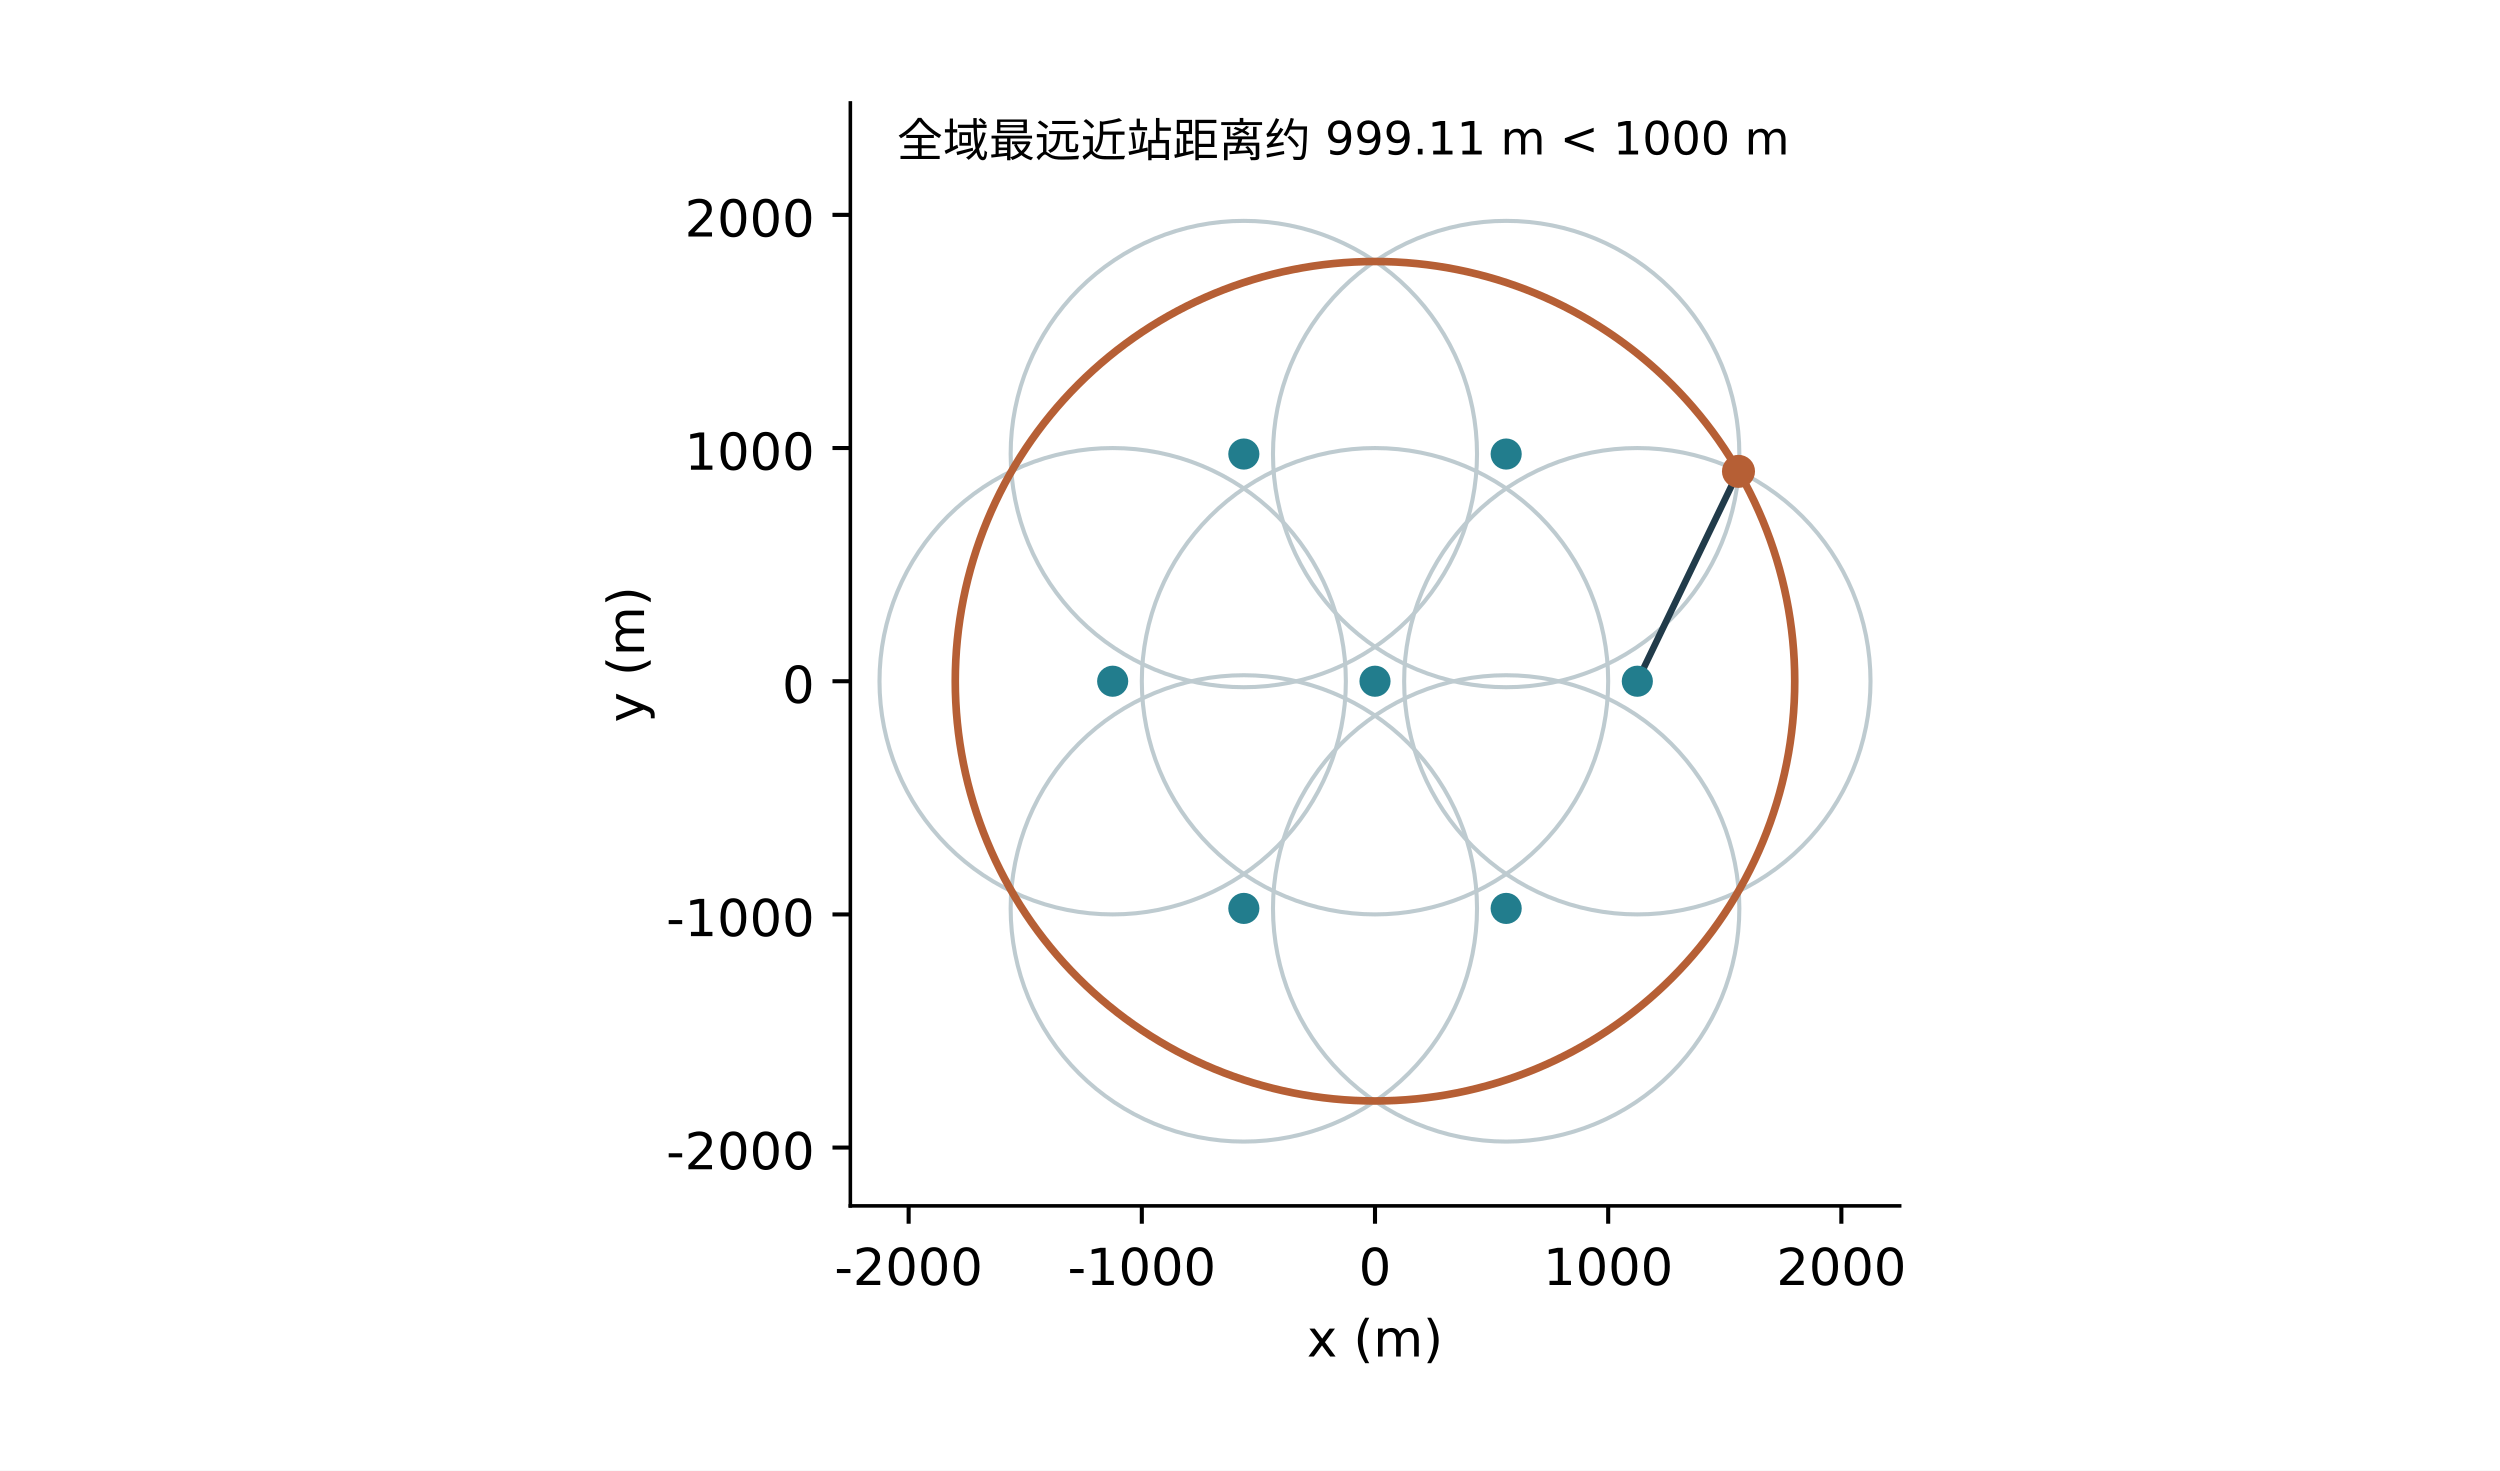
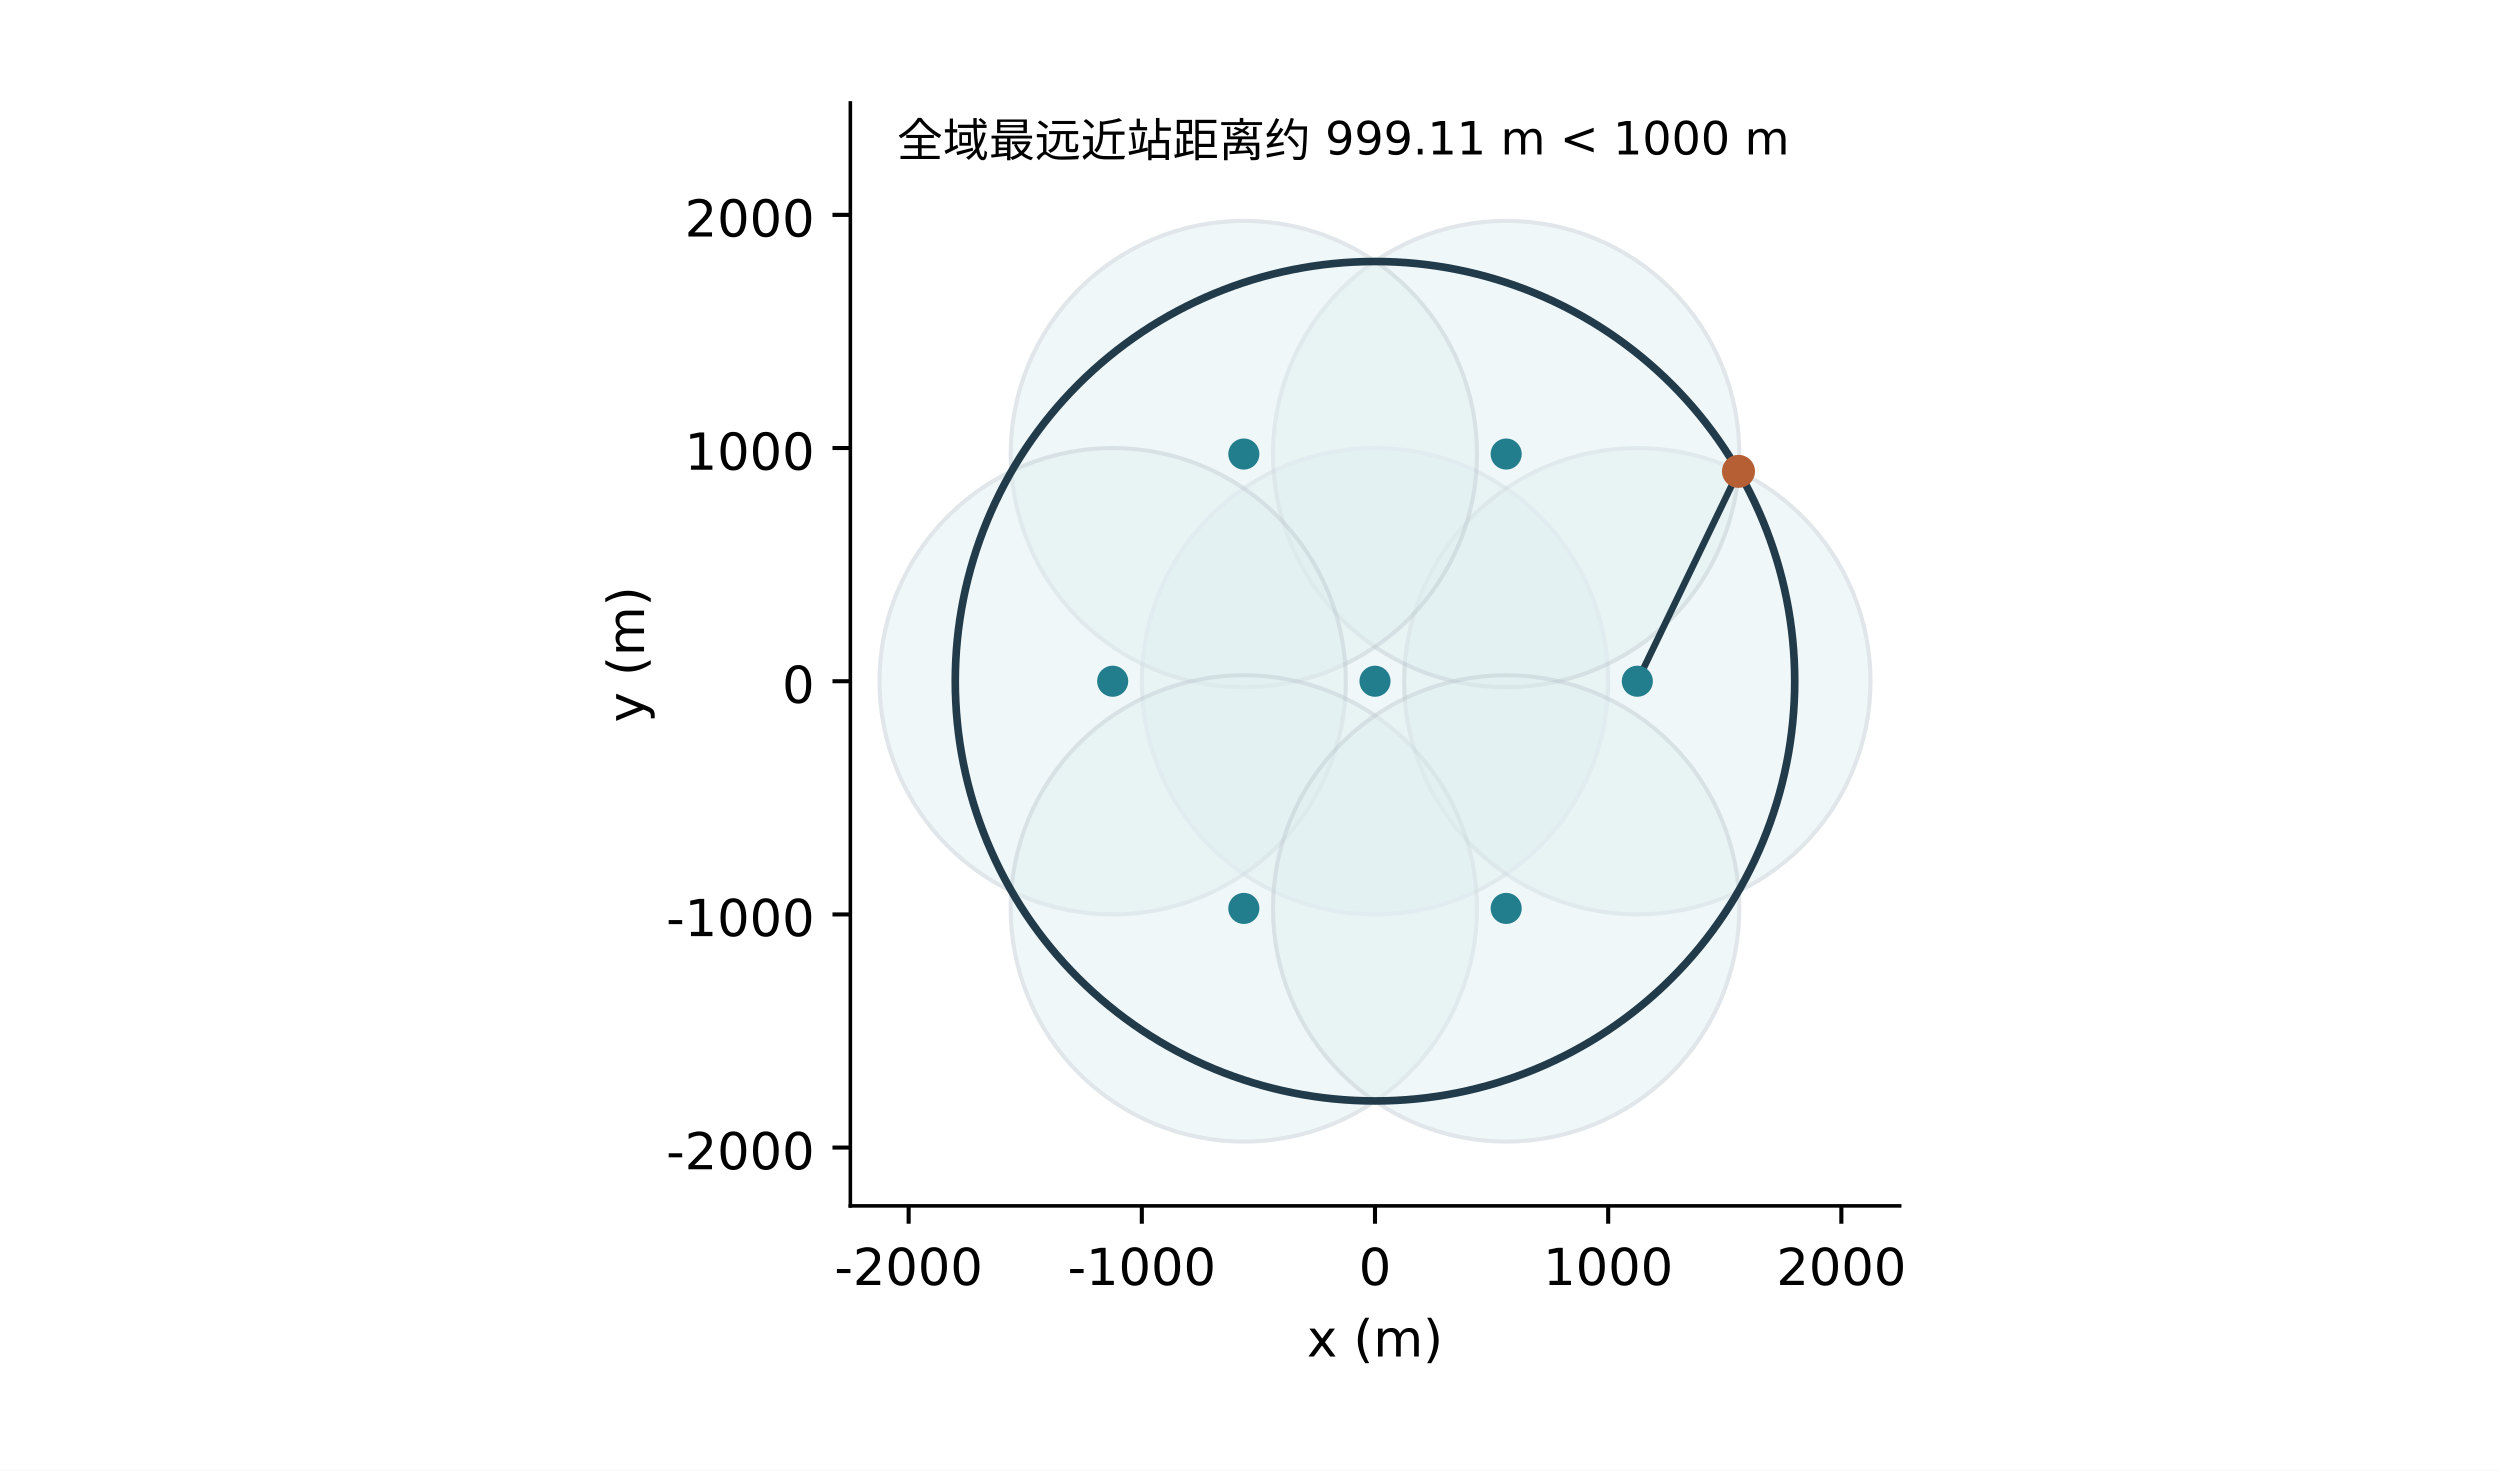
<svg xmlns="http://www.w3.org/2000/svg" xmlns:xlink="http://www.w3.org/1999/xlink" width="489.6pt" height="288pt" viewBox="0 0 489.6 288" version="1.1">
  <defs>
    <style type="text/css">*{stroke-linejoin: round; stroke-linecap: butt}</style>
  </defs>
  <g id="figure_1">
    <g id="patch_1">
      <path d="M 0 288  L 489.6 288  L 489.6 0  L 0 0  z " style="fill: #ffffff" />
    </g>
    <g id="axes_1">
      <g id="patch_2">
        <path d="M 166.532 236.16  L 372.028 236.16  L 372.028 20.16  L 166.532 20.16  z " style="fill: #ffffff" />
      </g>
      <g id="patch_3">
-         <path d="M 269.28 179.078  C 281.391 179.078 293.007 174.266 301.571 165.702  C 310.134 157.139 314.946 145.522 314.946 133.412  C 314.946 121.301 310.134 109.684 301.571 101.121  C 293.007 92.557 281.391 87.746 269.28 87.746  C 257.169 87.746 245.553 92.557 236.989 101.121  C 228.426 109.684 223.614 121.301 223.614 133.412  C 223.614 145.522 228.426 157.139 236.989 165.702  C 245.553 174.266 257.169 179.078 269.28 179.078  L 269.28 179.078  z " clip-path="url(#p22e8a014ff)" style="fill: none; stroke: #becbd0; stroke-width: 0.8; stroke-linejoin: miter" />
+         <path d="M 269.28 179.078  C 281.391 179.078 293.007 174.266 301.571 165.702  C 310.134 157.139 314.946 145.522 314.946 133.412  C 314.946 121.301 310.134 109.684 301.571 101.121  C 293.007 92.557 281.391 87.746 269.28 87.746  C 257.169 87.746 245.553 92.557 236.989 101.121  C 228.426 109.684 223.614 121.301 223.614 133.412  C 223.614 145.522 228.426 157.139 236.989 165.702  C 245.553 174.266 257.169 179.078 269.28 179.078  z " clip-path="url(#pfa07d81e0d)" style="fill: #dfeef0; opacity: 0.48; stroke: #becbd0; stroke-width: 0.8; stroke-linejoin: miter" />
      </g>
      <g id="patch_4">
-         <path d="M 320.654 179.078  C 332.765 179.078 344.381 174.266 352.945 165.702  C 361.509 157.139 366.32 145.522 366.32 133.412  C 366.32 121.301 361.509 109.684 352.945 101.121  C 344.381 92.557 332.765 87.746 320.654 87.746  C 308.543 87.746 296.927 92.557 288.363 101.121  C 279.8 109.684 274.988 121.301 274.988 133.412  C 274.988 145.522 279.8 157.139 288.363 165.702  C 296.927 174.266 308.543 179.078 320.654 179.078  L 320.654 179.078  z " clip-path="url(#p22e8a014ff)" style="fill: none; stroke: #becbd0; stroke-width: 0.8; stroke-linejoin: miter" />
+         <path d="M 320.654 179.078  C 332.765 179.078 344.381 174.266 352.945 165.702  C 361.509 157.139 366.32 145.522 366.32 133.412  C 366.32 121.301 361.509 109.684 352.945 101.121  C 344.381 92.557 332.765 87.746 320.654 87.746  C 308.543 87.746 296.927 92.557 288.363 101.121  C 279.8 109.684 274.988 121.301 274.988 133.412  C 274.988 145.522 279.8 157.139 288.363 165.702  C 296.927 174.266 308.543 179.078 320.654 179.078  z " clip-path="url(#pfa07d81e0d)" style="fill: #dfeef0; opacity: 0.48; stroke: #becbd0; stroke-width: 0.8; stroke-linejoin: miter" />
      </g>
      <g id="patch_5">
-         <path d="M 294.967 134.586  C 307.078 134.586 318.694 129.775 327.258 121.211  C 335.821 112.647 340.633 101.031 340.633 88.92  C 340.633 76.809 335.821 65.193 327.258 56.63  C 318.694 48.066 307.078 43.254 294.967 43.254  C 282.856 43.254 271.24 48.066 262.676 56.63  C 254.113 65.193 249.301 76.809 249.301 88.92  C 249.301 101.031 254.113 112.647 262.676 121.211  C 271.24 129.775 282.856 134.586 294.967 134.586  L 294.967 134.586  z " clip-path="url(#p22e8a014ff)" style="fill: none; stroke: #becbd0; stroke-width: 0.8; stroke-linejoin: miter" />
+         <path d="M 294.967 134.586  C 307.078 134.586 318.694 129.775 327.258 121.211  C 335.821 112.647 340.633 101.031 340.633 88.92  C 340.633 76.809 335.821 65.193 327.258 56.63  C 318.694 48.066 307.078 43.254 294.967 43.254  C 282.856 43.254 271.24 48.066 262.676 56.63  C 254.113 65.193 249.301 76.809 249.301 88.92  C 249.301 101.031 254.113 112.647 262.676 121.211  C 271.24 129.775 282.856 134.586 294.967 134.586  z " clip-path="url(#pfa07d81e0d)" style="fill: #dfeef0; opacity: 0.48; stroke: #becbd0; stroke-width: 0.8; stroke-linejoin: miter" />
      </g>
      <g id="patch_6">
-         <path d="M 243.593 134.586  C 255.704 134.586 267.32 129.775 275.884 121.211  C 284.447 112.647 289.259 101.031 289.259 88.92  C 289.259 76.809 284.447 65.193 275.884 56.63  C 267.32 48.066 255.704 43.254 243.593 43.254  C 231.482 43.254 219.866 48.066 211.302 56.63  C 202.739 65.193 197.927 76.809 197.927 88.92  C 197.927 101.031 202.739 112.647 211.302 121.211  C 219.866 129.775 231.482 134.586 243.593 134.586  L 243.593 134.586  z " clip-path="url(#p22e8a014ff)" style="fill: none; stroke: #becbd0; stroke-width: 0.8; stroke-linejoin: miter" />
+         <path d="M 243.593 134.586  C 255.704 134.586 267.32 129.775 275.884 121.211  C 284.447 112.647 289.259 101.031 289.259 88.92  C 289.259 76.809 284.447 65.193 275.884 56.63  C 267.32 48.066 255.704 43.254 243.593 43.254  C 231.482 43.254 219.866 48.066 211.302 56.63  C 202.739 65.193 197.927 76.809 197.927 88.92  C 197.927 101.031 202.739 112.647 211.302 121.211  C 219.866 129.775 231.482 134.586 243.593 134.586  z " clip-path="url(#pfa07d81e0d)" style="fill: #dfeef0; opacity: 0.48; stroke: #becbd0; stroke-width: 0.8; stroke-linejoin: miter" />
      </g>
      <g id="patch_7">
-         <path d="M 217.906 179.078  C 230.017 179.078 241.633 174.266 250.197 165.702  C 258.76 157.139 263.572 145.522 263.572 133.412  C 263.572 121.301 258.76 109.684 250.197 101.121  C 241.633 92.557 230.017 87.746 217.906 87.746  C 205.795 87.746 194.179 92.557 185.615 101.121  C 177.051 109.684 172.24 121.301 172.24 133.412  C 172.24 145.522 177.051 157.139 185.615 165.702  C 194.179 174.266 205.795 179.078 217.906 179.078  L 217.906 179.078  z " clip-path="url(#p22e8a014ff)" style="fill: none; stroke: #becbd0; stroke-width: 0.8; stroke-linejoin: miter" />
+         <path d="M 217.906 179.078  C 230.017 179.078 241.633 174.266 250.197 165.702  C 258.76 157.139 263.572 145.522 263.572 133.412  C 263.572 121.301 258.76 109.684 250.197 101.121  C 241.633 92.557 230.017 87.746 217.906 87.746  C 205.795 87.746 194.179 92.557 185.615 101.121  C 177.051 109.684 172.24 121.301 172.24 133.412  C 172.24 145.522 177.051 157.139 185.615 165.702  C 194.179 174.266 205.795 179.078 217.906 179.078  z " clip-path="url(#pfa07d81e0d)" style="fill: #dfeef0; opacity: 0.48; stroke: #becbd0; stroke-width: 0.8; stroke-linejoin: miter" />
      </g>
      <g id="patch_8">
-         <path d="M 243.593 223.569  C 255.704 223.569 267.32 218.757 275.884 210.194  C 284.447 201.63 289.259 190.014 289.259 177.903  C 289.259 165.792 284.447 154.176 275.884 145.612  C 267.32 137.049 255.704 132.237 243.593 132.237  C 231.482 132.237 219.866 137.049 211.302 145.612  C 202.739 154.176 197.927 165.792 197.927 177.903  C 197.927 190.014 202.739 201.63 211.302 210.194  C 219.866 218.757 231.482 223.569 243.593 223.569  L 243.593 223.569  z " clip-path="url(#p22e8a014ff)" style="fill: none; stroke: #becbd0; stroke-width: 0.8; stroke-linejoin: miter" />
+         <path d="M 243.593 223.569  C 255.704 223.569 267.32 218.757 275.884 210.194  C 284.447 201.63 289.259 190.014 289.259 177.903  C 289.259 165.792 284.447 154.176 275.884 145.612  C 267.32 137.049 255.704 132.237 243.593 132.237  C 231.482 132.237 219.866 137.049 211.302 145.612  C 202.739 154.176 197.927 165.792 197.927 177.903  C 197.927 190.014 202.739 201.63 211.302 210.194  C 219.866 218.757 231.482 223.569 243.593 223.569  z " clip-path="url(#pfa07d81e0d)" style="fill: #dfeef0; opacity: 0.48; stroke: #becbd0; stroke-width: 0.8; stroke-linejoin: miter" />
      </g>
      <g id="patch_9">
-         <path d="M 294.967 223.569  C 307.078 223.569 318.694 218.757 327.258 210.194  C 335.821 201.63 340.633 190.014 340.633 177.903  C 340.633 165.792 335.821 154.176 327.258 145.612  C 318.694 137.049 307.078 132.237 294.967 132.237  C 282.856 132.237 271.24 137.049 262.676 145.612  C 254.113 154.176 249.301 165.792 249.301 177.903  C 249.301 190.014 254.113 201.63 262.676 210.194  C 271.24 218.757 282.856 223.569 294.967 223.569  L 294.967 223.569  z " clip-path="url(#p22e8a014ff)" style="fill: none; stroke: #becbd0; stroke-width: 0.8; stroke-linejoin: miter" />
+         <path d="M 294.967 223.569  C 307.078 223.569 318.694 218.757 327.258 210.194  C 335.821 201.63 340.633 190.014 340.633 177.903  C 340.633 165.792 335.821 154.176 327.258 145.612  C 318.694 137.049 307.078 132.237 294.967 132.237  C 282.856 132.237 271.24 137.049 262.676 145.612  C 254.113 154.176 249.301 165.792 249.301 177.903  C 249.301 190.014 254.113 201.63 262.676 210.194  C 271.24 218.757 282.856 223.569 294.967 223.569  z " clip-path="url(#pfa07d81e0d)" style="fill: #dfeef0; opacity: 0.48; stroke: #becbd0; stroke-width: 0.8; stroke-linejoin: miter" />
      </g>
      <g id="patch_10">
-         <path d="M 269.28 215.61  C 291.079 215.61 311.989 206.949 327.403 191.535  C 342.818 176.12 351.479 155.211 351.479 133.412  C 351.479 111.612 342.818 90.703 327.403 75.288  C 311.989 59.874 291.079 51.213 269.28 51.213  C 247.481 51.213 226.571 59.874 211.157 75.288  C 195.742 90.703 187.081 111.612 187.081 133.412  C 187.081 155.211 195.742 176.12 211.157 191.535  C 226.571 206.949 247.481 215.61 269.28 215.61  L 269.28 215.61  z " clip-path="url(#p22e8a014ff)" style="fill: none; stroke: #b65f35; stroke-width: 1.5; stroke-linejoin: miter" />
+         <path d="M 269.28 215.61  C 291.079 215.61 311.989 206.949 327.403 191.535  C 342.818 176.12 351.479 155.211 351.479 133.412  C 351.479 111.612 342.818 90.703 327.403 75.288  C 311.989 59.874 291.079 51.213 269.28 51.213  C 247.481 51.213 226.571 59.874 211.157 75.288  C 195.742 90.703 187.081 111.612 187.081 133.412  C 187.081 155.211 195.742 176.12 211.157 191.535  C 226.571 206.949 247.481 215.61 269.28 215.61  L 269.28 215.61  z " clip-path="url(#pfa07d81e0d)" style="fill: none; stroke: #213b4a; stroke-width: 1.5; stroke-linejoin: miter" />
      </g>
      <g id="matplotlib.axis_1">
        <g id="xtick_1">
          <g id="line2d_1">
            <defs>
-               <path id="mdaddb50106" d="M 0 0  L 0 3.5  " style="stroke: #000000; stroke-width: 0.8" />
+               <path id="ma6c0f5c223" d="M 0 0  L 0 3.5  " style="stroke: #000000; stroke-width: 0.8" />
            </defs>
            <g>
-               <use xlink:href="#mdaddb50106" x="177.948" y="236.16" style="stroke: #000000; stroke-width: 0.8" />
+               <use xlink:href="#ma6c0f5c223" x="177.948" y="236.16" style="stroke: #000000; stroke-width: 0.8" />
            </g>
          </g>
          <g id="text_1">
            <text style="font-size: 10px; font-family: 'Alibaba PuHuiTi', 'DejaVu Sans', sans-serif; text-anchor: middle" x="177.948" y="251.66" transform="rotate(-0 177.9481 251.66)">-2000</text>
          </g>
        </g>
        <g id="xtick_2">
          <g id="line2d_2">
            <g>
-               <use xlink:href="#mdaddb50106" x="223.614" y="236.16" style="stroke: #000000; stroke-width: 0.8" />
+               <use xlink:href="#ma6c0f5c223" x="223.614" y="236.16" style="stroke: #000000; stroke-width: 0.8" />
            </g>
          </g>
          <g id="text_2">
            <text style="font-size: 10px; font-family: 'Alibaba PuHuiTi', 'DejaVu Sans', sans-serif; text-anchor: middle" x="223.614" y="251.66" transform="rotate(-0 223.614 251.66)">-1000</text>
          </g>
        </g>
        <g id="xtick_3">
          <g id="line2d_3">
            <g>
-               <use xlink:href="#mdaddb50106" x="269.28" y="236.16" style="stroke: #000000; stroke-width: 0.8" />
+               <use xlink:href="#ma6c0f5c223" x="269.28" y="236.16" style="stroke: #000000; stroke-width: 0.8" />
            </g>
          </g>
          <g id="text_3">
            <text style="font-size: 10px; font-family: 'Alibaba PuHuiTi', 'DejaVu Sans', sans-serif; text-anchor: middle" x="269.28" y="251.66" transform="rotate(-0 269.28 251.66)">0</text>
          </g>
        </g>
        <g id="xtick_4">
          <g id="line2d_4">
            <g>
-               <use xlink:href="#mdaddb50106" x="314.946" y="236.16" style="stroke: #000000; stroke-width: 0.8" />
+               <use xlink:href="#ma6c0f5c223" x="314.946" y="236.16" style="stroke: #000000; stroke-width: 0.8" />
            </g>
          </g>
          <g id="text_4">
            <text style="font-size: 10px; font-family: 'Alibaba PuHuiTi', 'DejaVu Sans', sans-serif; text-anchor: middle" x="314.946" y="251.66" transform="rotate(-0 314.946 251.66)">1000</text>
          </g>
        </g>
        <g id="xtick_5">
          <g id="line2d_5">
            <g>
-               <use xlink:href="#mdaddb50106" x="360.612" y="236.16" style="stroke: #000000; stroke-width: 0.8" />
+               <use xlink:href="#ma6c0f5c223" x="360.612" y="236.16" style="stroke: #000000; stroke-width: 0.8" />
            </g>
          </g>
          <g id="text_5">
            <text style="font-size: 10px; font-family: 'Alibaba PuHuiTi', 'DejaVu Sans', sans-serif; text-anchor: middle" x="360.612" y="251.66" transform="rotate(-0 360.6119 251.66)">2000</text>
          </g>
        </g>
        <g id="text_6">
          <text style="font-size: 10px; font-family: 'Alibaba PuHuiTi', 'DejaVu Sans', sans-serif; text-anchor: middle" x="269.28" y="265.66" transform="rotate(-0 269.28 265.66)">x (m)</text>
        </g>
      </g>
      <g id="matplotlib.axis_2">
        <g id="ytick_1">
          <g id="line2d_6">
            <defs>
-               <path id="ma966d40307" d="M 0 0  L -3.5 0  " style="stroke: #000000; stroke-width: 0.8" />
+               <path id="mcb34cc5111" d="M 0 0  L -3.5 0  " style="stroke: #000000; stroke-width: 0.8" />
            </defs>
            <g>
-               <use xlink:href="#ma966d40307" x="166.532" y="224.744" style="stroke: #000000; stroke-width: 0.8" />
+               <use xlink:href="#mcb34cc5111" x="166.532" y="224.744" style="stroke: #000000; stroke-width: 0.8" />
            </g>
          </g>
          <g id="text_7">
            <text style="font-size: 10px; font-family: 'Alibaba PuHuiTi', 'DejaVu Sans', sans-serif; text-anchor: end" x="159.532" y="228.994" transform="rotate(-0 159.5316 228.9935)">-2000</text>
          </g>
        </g>
        <g id="ytick_2">
          <g id="line2d_7">
            <g>
-               <use xlink:href="#ma966d40307" x="166.532" y="179.078" style="stroke: #000000; stroke-width: 0.8" />
+               <use xlink:href="#mcb34cc5111" x="166.532" y="179.078" style="stroke: #000000; stroke-width: 0.8" />
            </g>
          </g>
          <g id="text_8">
            <text style="font-size: 10px; font-family: 'Alibaba PuHuiTi', 'DejaVu Sans', sans-serif; text-anchor: end" x="159.532" y="183.328" transform="rotate(-0 159.5316 183.3275)">-1000</text>
          </g>
        </g>
        <g id="ytick_3">
          <g id="line2d_8">
            <g>
-               <use xlink:href="#ma966d40307" x="166.532" y="133.412" style="stroke: #000000; stroke-width: 0.8" />
+               <use xlink:href="#mcb34cc5111" x="166.532" y="133.412" style="stroke: #000000; stroke-width: 0.8" />
            </g>
          </g>
          <g id="text_9">
            <text style="font-size: 10px; font-family: 'Alibaba PuHuiTi', 'DejaVu Sans', sans-serif; text-anchor: end" x="159.532" y="137.662" transform="rotate(-0 159.5316 137.6616)">0</text>
          </g>
        </g>
        <g id="ytick_4">
          <g id="line2d_9">
            <g>
-               <use xlink:href="#ma966d40307" x="166.532" y="87.746" style="stroke: #000000; stroke-width: 0.8" />
+               <use xlink:href="#mcb34cc5111" x="166.532" y="87.746" style="stroke: #000000; stroke-width: 0.8" />
            </g>
          </g>
          <g id="text_10">
            <text style="font-size: 10px; font-family: 'Alibaba PuHuiTi', 'DejaVu Sans', sans-serif; text-anchor: end" x="159.532" y="91.996" transform="rotate(-0 159.5316 91.99562)">1000</text>
          </g>
        </g>
        <g id="ytick_5">
          <g id="line2d_10">
            <g>
-               <use xlink:href="#ma966d40307" x="166.532" y="42.08" style="stroke: #000000; stroke-width: 0.8" />
+               <use xlink:href="#mcb34cc5111" x="166.532" y="42.08" style="stroke: #000000; stroke-width: 0.8" />
            </g>
          </g>
          <g id="text_11">
            <text style="font-size: 10px; font-family: 'Alibaba PuHuiTi', 'DejaVu Sans', sans-serif; text-anchor: end" x="159.532" y="46.33" transform="rotate(-0 159.5316 46.32966)">2000</text>
          </g>
        </g>
        <g id="text_12">
          <text style="font-size: 10px; font-family: 'Alibaba PuHuiTi', 'DejaVu Sans', sans-serif; text-anchor: middle" x="126.132" y="128.16" transform="rotate(-90 126.1316 128.16)">y (m)</text>
        </g>
      </g>
      <g id="line2d_11">
-         <path d="M 320.654 133.412  L 340.466 92.312  " clip-path="url(#p22e8a014ff)" style="fill: none; stroke: #213b4a; stroke-width: 1.3; stroke-linecap: square" />
+         <path d="M 320.654 133.412  L 340.466 92.312  " clip-path="url(#pfa07d81e0d)" style="fill: none; stroke: #213b4a; stroke-width: 1.3; stroke-linecap: square" />
      </g>
      <g id="patch_11">
        <path d="M 166.532 236.16  L 166.532 20.16  " style="fill: none; stroke: #000000; stroke-width: 0.7; stroke-linejoin: miter; stroke-linecap: square" />
      </g>
      <g id="patch_12">
        <path d="M 166.532 236.16  L 372.028 236.16  " style="fill: none; stroke: #000000; stroke-width: 0.7; stroke-linejoin: miter; stroke-linecap: square" />
      </g>
      <g id="text_13">
        <text style="font-size: 9px; font-family: 'Alibaba PuHuiTi', 'DejaVu Sans', sans-serif; text-anchor: start" x="175.665" y="30.663" transform="rotate(-0 175.6648 30.66317)">全域最远近站距离约 999.11 m &lt; 1000 m</text>
      </g>
      <g id="PathCollection_1">
        <defs>
-           <path id="m3979c132dd" d="M 0 2.55  C 0.676 2.55 1.325 2.281 1.803 1.803  C 2.281 1.325 2.55 0.676 2.55 0  C 2.55 -0.676 2.281 -1.325 1.803 -1.803  C 1.325 -2.281 0.676 -2.55 0 -2.55  C -0.676 -2.55 -1.325 -2.281 -1.803 -1.803  C -2.281 -1.325 -2.55 -0.676 -2.55 0  C -2.55 0.676 -2.281 1.325 -1.803 1.803  C -1.325 2.281 -0.676 2.55 0 2.55  z " style="stroke: #227d8d" />
+           <path id="m05744b8805" d="M 0 2.55  C 0.676 2.55 1.325 2.281 1.803 1.803  C 2.281 1.325 2.55 0.676 2.55 0  C 2.55 -0.676 2.281 -1.325 1.803 -1.803  C 1.325 -2.281 0.676 -2.55 0 -2.55  C -0.676 -2.55 -1.325 -2.281 -1.803 -1.803  C -2.281 -1.325 -2.55 -0.676 -2.55 0  C -2.55 0.676 -2.281 1.325 -1.803 1.803  C -1.325 2.281 -0.676 2.55 0 2.55  z " style="stroke: #227d8d" />
        </defs>
-         <g clip-path="url(#p22e8a014ff)">
-           <use xlink:href="#m3979c132dd" x="269.28" y="133.412" style="fill: #227d8d; stroke: #227d8d" />
-           <use xlink:href="#m3979c132dd" x="320.654" y="133.412" style="fill: #227d8d; stroke: #227d8d" />
-           <use xlink:href="#m3979c132dd" x="294.967" y="88.92" style="fill: #227d8d; stroke: #227d8d" />
-           <use xlink:href="#m3979c132dd" x="243.593" y="88.92" style="fill: #227d8d; stroke: #227d8d" />
-           <use xlink:href="#m3979c132dd" x="217.906" y="133.412" style="fill: #227d8d; stroke: #227d8d" />
-           <use xlink:href="#m3979c132dd" x="243.593" y="177.903" style="fill: #227d8d; stroke: #227d8d" />
-           <use xlink:href="#m3979c132dd" x="294.967" y="177.903" style="fill: #227d8d; stroke: #227d8d" />
+         <g clip-path="url(#pfa07d81e0d)">
+           <use xlink:href="#m05744b8805" x="269.28" y="133.412" style="fill: #227d8d; stroke: #227d8d" />
+           <use xlink:href="#m05744b8805" x="320.654" y="133.412" style="fill: #227d8d; stroke: #227d8d" />
+           <use xlink:href="#m05744b8805" x="294.967" y="88.92" style="fill: #227d8d; stroke: #227d8d" />
+           <use xlink:href="#m05744b8805" x="243.593" y="88.92" style="fill: #227d8d; stroke: #227d8d" />
+           <use xlink:href="#m05744b8805" x="217.906" y="133.412" style="fill: #227d8d; stroke: #227d8d" />
+           <use xlink:href="#m05744b8805" x="243.593" y="177.903" style="fill: #227d8d; stroke: #227d8d" />
+           <use xlink:href="#m05744b8805" x="294.967" y="177.903" style="fill: #227d8d; stroke: #227d8d" />
        </g>
      </g>
      <g id="PathCollection_2">
        <defs>
-           <path id="mf2650e6c8b" d="M 0 2.739  C 0.726 2.739 1.423 2.45 1.936 1.936  C 2.45 1.423 2.739 0.726 2.739 0  C 2.739 -0.726 2.45 -1.423 1.936 -1.936  C 1.423 -2.45 0.726 -2.739 0 -2.739  C -0.726 -2.739 -1.423 -2.45 -1.936 -1.936  C -2.45 -1.423 -2.739 -0.726 -2.739 0  C -2.739 0.726 -2.45 1.423 -1.936 1.936  C -1.423 2.45 -0.726 2.739 0 2.739  z " style="stroke: #b65f35" />
+           <path id="m865188df6f" d="M 0 2.739  C 0.726 2.739 1.423 2.45 1.936 1.936  C 2.45 1.423 2.739 0.726 2.739 0  C 2.739 -0.726 2.45 -1.423 1.936 -1.936  C 1.423 -2.45 0.726 -2.739 0 -2.739  C -0.726 -2.739 -1.423 -2.45 -1.936 -1.936  C -2.45 -1.423 -2.739 -0.726 -2.739 0  C -2.739 0.726 -2.45 1.423 -1.936 1.936  C -1.423 2.45 -0.726 2.739 0 2.739  z " style="stroke: #b65f35" />
        </defs>
-         <g clip-path="url(#p22e8a014ff)">
-           <use xlink:href="#mf2650e6c8b" x="340.466" y="92.312" style="fill: #b65f35; stroke: #b65f35" />
+         <g clip-path="url(#pfa07d81e0d)">
+           <use xlink:href="#m865188df6f" x="340.466" y="92.312" style="fill: #b65f35; stroke: #b65f35" />
        </g>
      </g>
    </g>
  </g>
  <defs>
-     <clipPath id="p22e8a014ff">
+     <clipPath id="pfa07d81e0d">
      <rect x="166.532" y="20.16" width="205.497" height="216" />
    </clipPath>
  </defs>
</svg>
